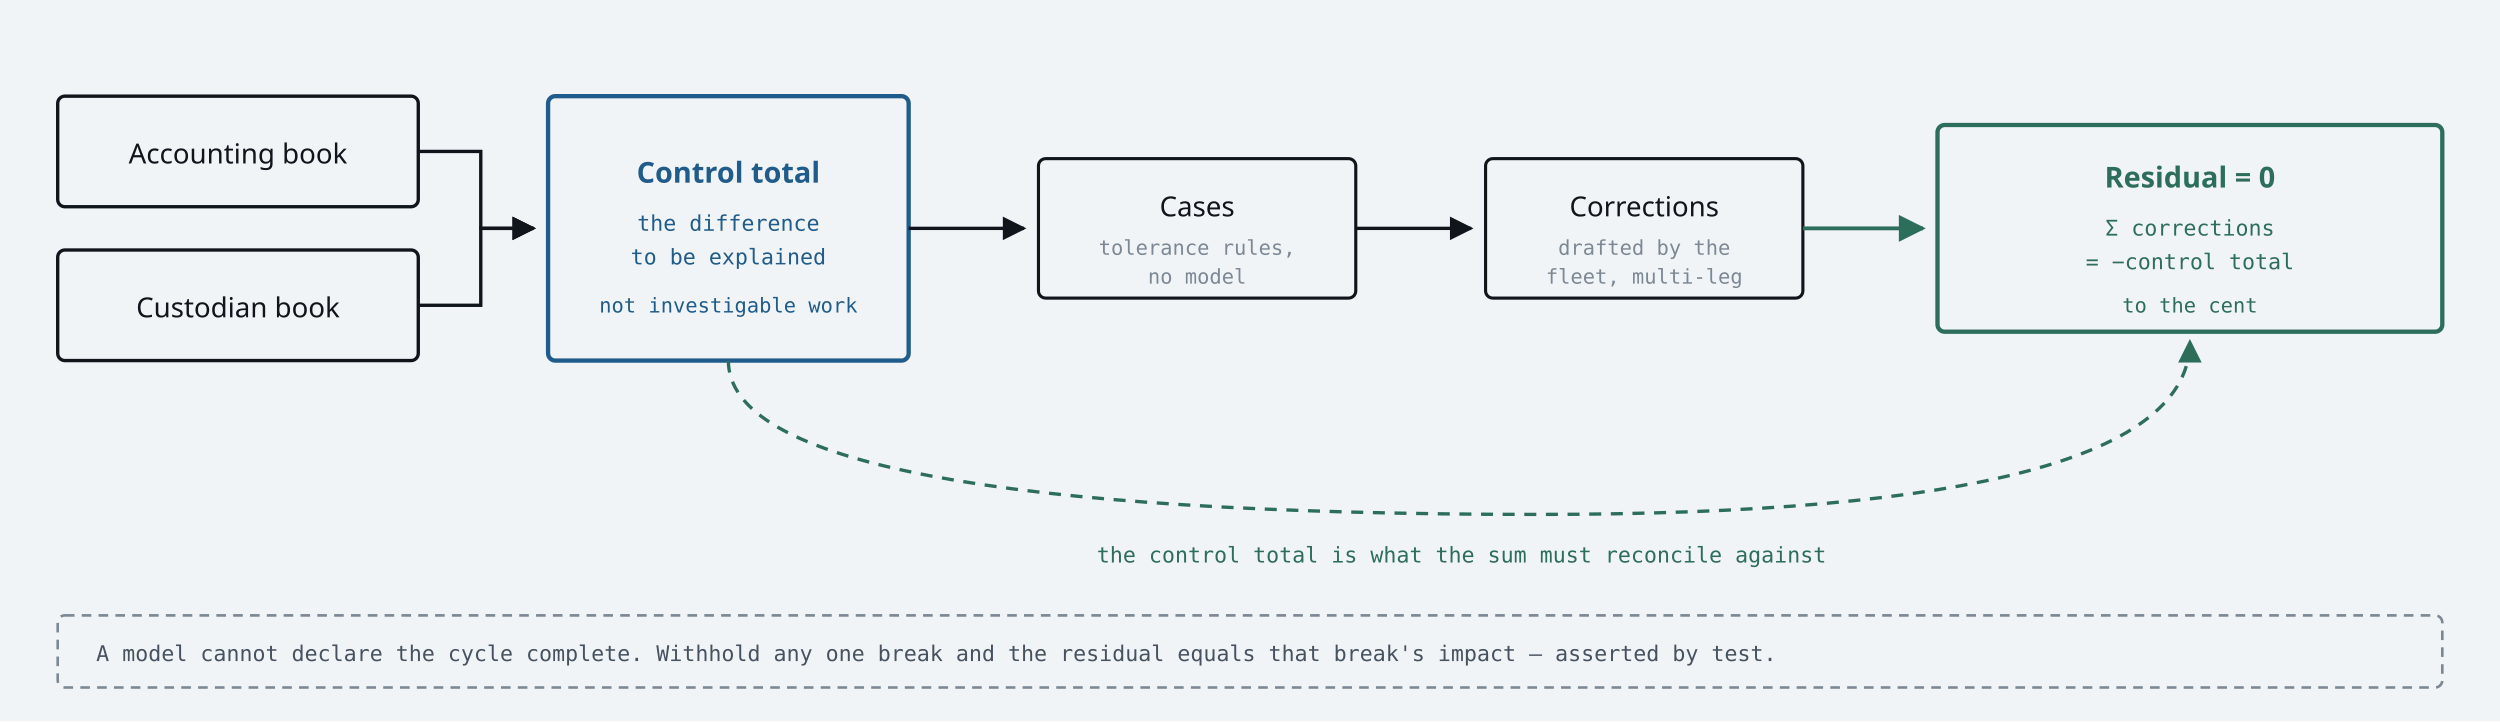
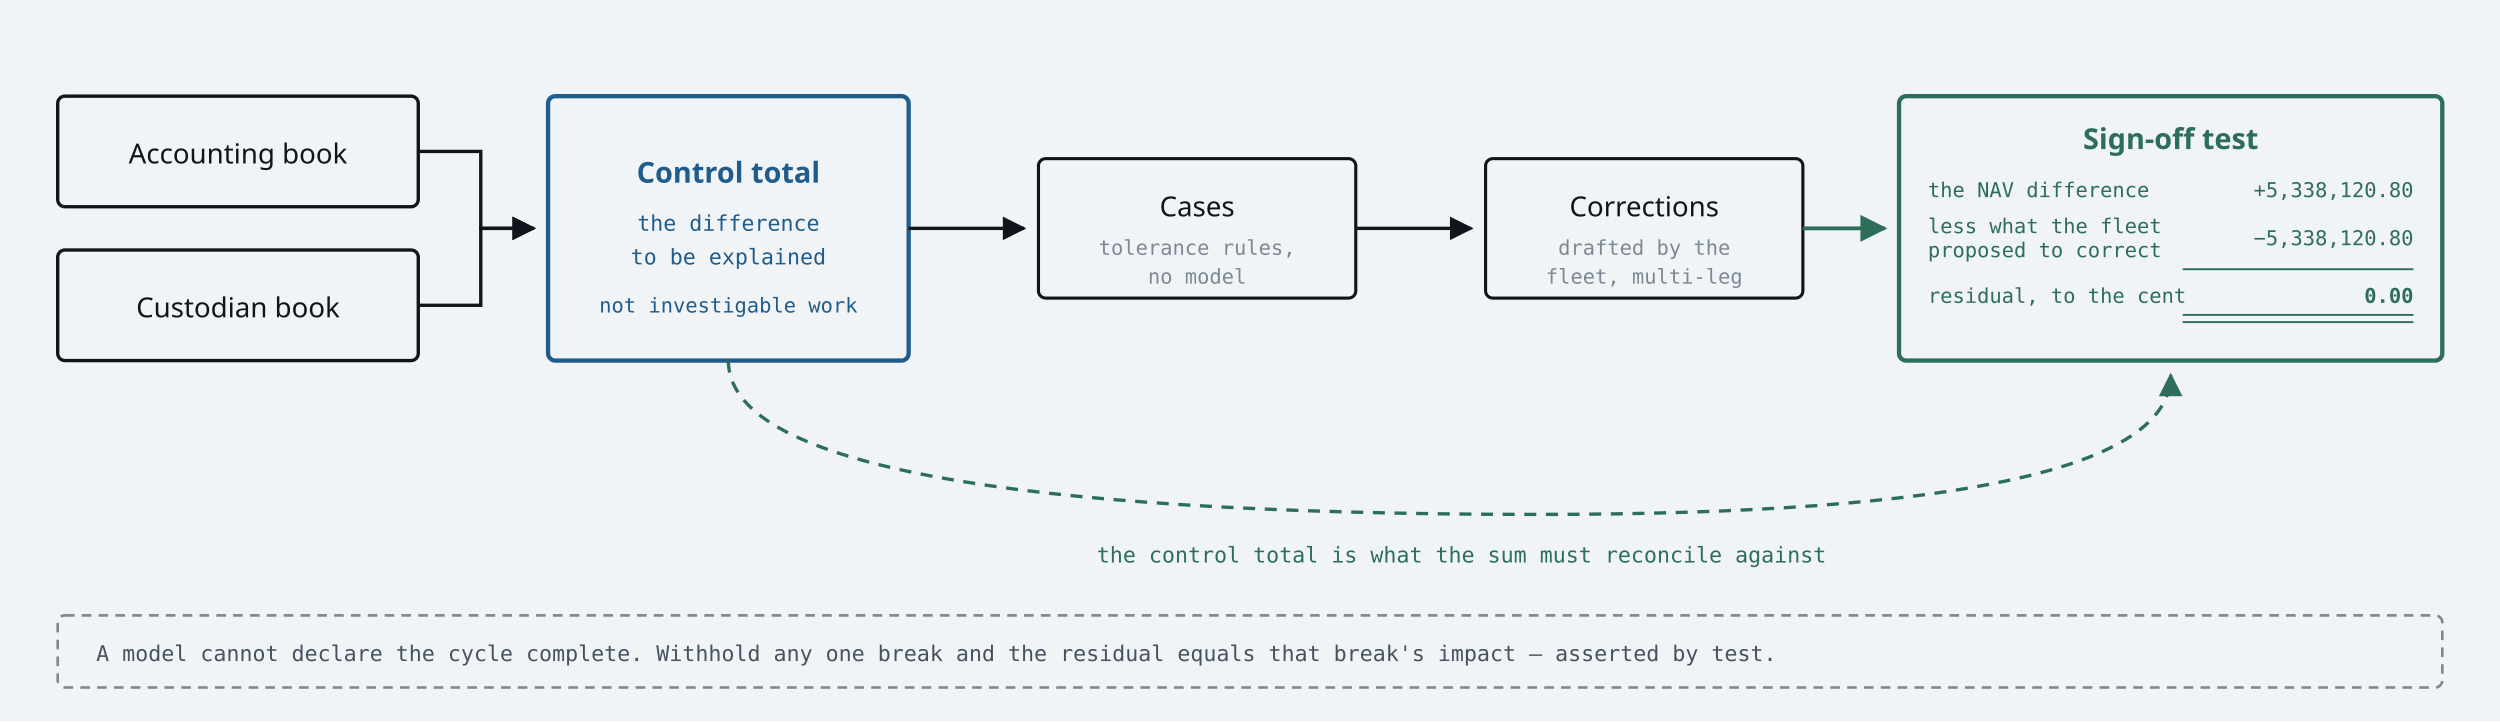
<svg xmlns="http://www.w3.org/2000/svg" color="#10151C" font-family="Archivo, Helvetica Neue, Arial, sans-serif" viewBox="0 0 1040 300" role="img" aria-label="The accounting and custodian books produce a NAV control total. Tolerance rules detect breaks, which are grouped into cases, investigated, and drafted into corrections. The signed sum of those corrections must equal minus the control total, leaving a zero residual, before a cycle can be signed off.">
  <defs>
    <marker id="d" viewBox="0 0 10 10" refX="9" refY="5" markerWidth="7" markerHeight="7" orient="auto-start-reverse">
      <path d="M0 0 L10 5 L0 10 z" fill="currentColor" />
    </marker>
    <marker id="dc" viewBox="0 0 10 10" refX="9" refY="5" markerWidth="7" markerHeight="7" orient="auto-start-reverse">
      <path d="M0 0 L10 5 L0 10 z" fill="#2C6E5A" />
    </marker>
  </defs>
  <rect x="0" y="0" width="1040" height="300" fill="#F1F4F7" />
  <g fill="none" stroke="currentColor" stroke-width="1.4">
    <rect x="24" y="40" width="150" height="46" rx="3" />
    <rect x="24" y="104" width="150" height="46" rx="3" />
  </g>
  <text x="99" y="68" font-family="Archivo, sans-serif" font-size="11.5" fill="currentColor" text-anchor="middle">Accounting book</text>
  <text x="99" y="132" font-family="Archivo, sans-serif" font-size="11.5" fill="currentColor" text-anchor="middle">Custodian book</text>
  <rect x="228" y="40" width="150" height="110" rx="3" fill="none" stroke="#1F5C8B" stroke-width="1.8" />
  <text x="303" y="76" font-family="Archivo, sans-serif" font-size="12" font-weight="600" fill="#1F5C8B" text-anchor="middle">Control total</text>
  <text x="303" y="96" font-family="JetBrains Mono, monospace" font-size="9" fill="#1F5C8B" text-anchor="middle">the difference</text>
  <text x="303" y="110" font-family="JetBrains Mono, monospace" font-size="9" fill="#1F5C8B" text-anchor="middle">to be explained</text>
  <text x="303" y="130" font-family="JetBrains Mono, monospace" font-size="8.5" fill="#1F5C8B" text-anchor="middle">not investigable work</text>
  <g fill="none" stroke="currentColor" stroke-width="1.3">
    <rect x="432" y="66" width="132" height="58" rx="3" />
    <rect x="618" y="66" width="132" height="58" rx="3" />
  </g>
  <text x="498" y="90" font-family="Archivo, sans-serif" font-size="11.5" fill="currentColor" text-anchor="middle">Cases</text>
  <text x="498" y="106" font-family="JetBrains Mono, monospace" font-size="8.5" fill="#7C8894" text-anchor="middle">tolerance rules,</text>
  <text x="498" y="118" font-family="JetBrains Mono, monospace" font-size="8.5" fill="#7C8894" text-anchor="middle">no model</text>
  <text x="684" y="90" font-family="Archivo, sans-serif" font-size="11.5" fill="currentColor" text-anchor="middle">Corrections</text>
  <text x="684" y="106" font-family="JetBrains Mono, monospace" font-size="8.5" fill="#7C8894" text-anchor="middle">drafted by the</text>
  <text x="684" y="118" font-family="JetBrains Mono, monospace" font-size="8.5" fill="#7C8894" text-anchor="middle">fleet, multi-leg</text>
-   <rect x="806" y="52" width="210" height="86" rx="3" fill="none" stroke="#2C6E5A" stroke-width="1.8" />
-   <text x="911" y="78" font-family="Archivo, sans-serif" font-size="12" font-weight="600" fill="#2C6E5A" text-anchor="middle">Residual = 0</text>
-   <text x="911" y="98" font-family="JetBrains Mono, monospace" font-size="9" fill="#2C6E5A" text-anchor="middle">Σ corrections</text>
-   <text x="911" y="112" font-family="JetBrains Mono, monospace" font-size="9" fill="#2C6E5A" text-anchor="middle">= −control total</text>
-   <text x="911" y="130" font-family="JetBrains Mono, monospace" font-size="8.5" fill="#2C6E5A" text-anchor="middle">to the cent</text>
+   <rect x="790" y="40" width="226" height="110" rx="3" fill="none" stroke="#2C6E5A" stroke-width="1.8" />
+   <text x="903" y="62" font-family="Archivo, sans-serif" font-size="12" font-weight="600" fill="#2C6E5A" text-anchor="middle">Sign-off test</text>
+   <g font-family="JetBrains Mono, monospace" font-size="8.5" fill="#2C6E5A">
+     <text x="802" y="82">the NAV difference</text>
+     <text x="1004" y="82" text-anchor="end">+5,338,120.80</text>
+     <text x="802" y="97">less what the fleet</text>
+     <text x="802" y="107">proposed to correct</text>
+     <text x="1004" y="102" text-anchor="end">−5,338,120.80</text>
+     <line x1="908" y1="112" x2="1004" y2="112" stroke="#2C6E5A" stroke-width=".8" />
+     <text x="802" y="126">residual, to the cent</text>
+     <text x="1004" y="126" text-anchor="end" font-weight="700">0.00</text>
+   </g>
+   <line x1="908" y1="131" x2="1004" y2="131" stroke="#2C6E5A" stroke-width=".8" />
+   <line x1="908" y1="134" x2="1004" y2="134" stroke="#2C6E5A" stroke-width=".8" />
  <g stroke="currentColor" stroke-width="1.4" fill="none" marker-end="url(#d)">
    <path d="M174 63 H200 V95 H222" />
    <path d="M174 127 H200 V95 H222" />
    <line x1="378" y1="95" x2="426" y2="95" />
    <line x1="564" y1="95" x2="612" y2="95" />
  </g>
-   <line x1="750" y1="95" x2="800" y2="95" stroke="#2C6E5A" stroke-width="1.6" fill="none" marker-end="url(#dc)" color="#2C6E5A" />
-   <path d="M303 150 Q303 214 640 214 Q911 214 911 142" stroke="#2C6E5A" stroke-width="1.4" fill="none" stroke-dasharray="5 4" marker-end="url(#dc)" color="#2C6E5A" />
+   <line x1="750" y1="95" x2="784" y2="95" stroke="#2C6E5A" stroke-width="1.6" fill="none" marker-end="url(#dc)" color="#2C6E5A" />
+   <path d="M303 150 Q303 214 640 214 Q903 214 903 156" stroke="#2C6E5A" stroke-width="1.4" fill="none" stroke-dasharray="5 4" marker-end="url(#dc)" color="#2C6E5A" />
  <text x="608" y="234" font-family="JetBrains Mono, monospace" font-size="9" fill="#2C6E5A" text-anchor="middle">the control total is what the sum must reconcile against</text>
  <rect x="24" y="256" width="992" height="30" rx="3" fill="none" stroke="#7C8894" stroke-width="1.1" stroke-dasharray="4 3" />
  <text x="40" y="275" font-family="JetBrains Mono, monospace" font-size="9" fill="#46525F">A model cannot declare the cycle complete. Withhold any one break and the residual equals that break's impact — asserted by test.</text>
</svg>
